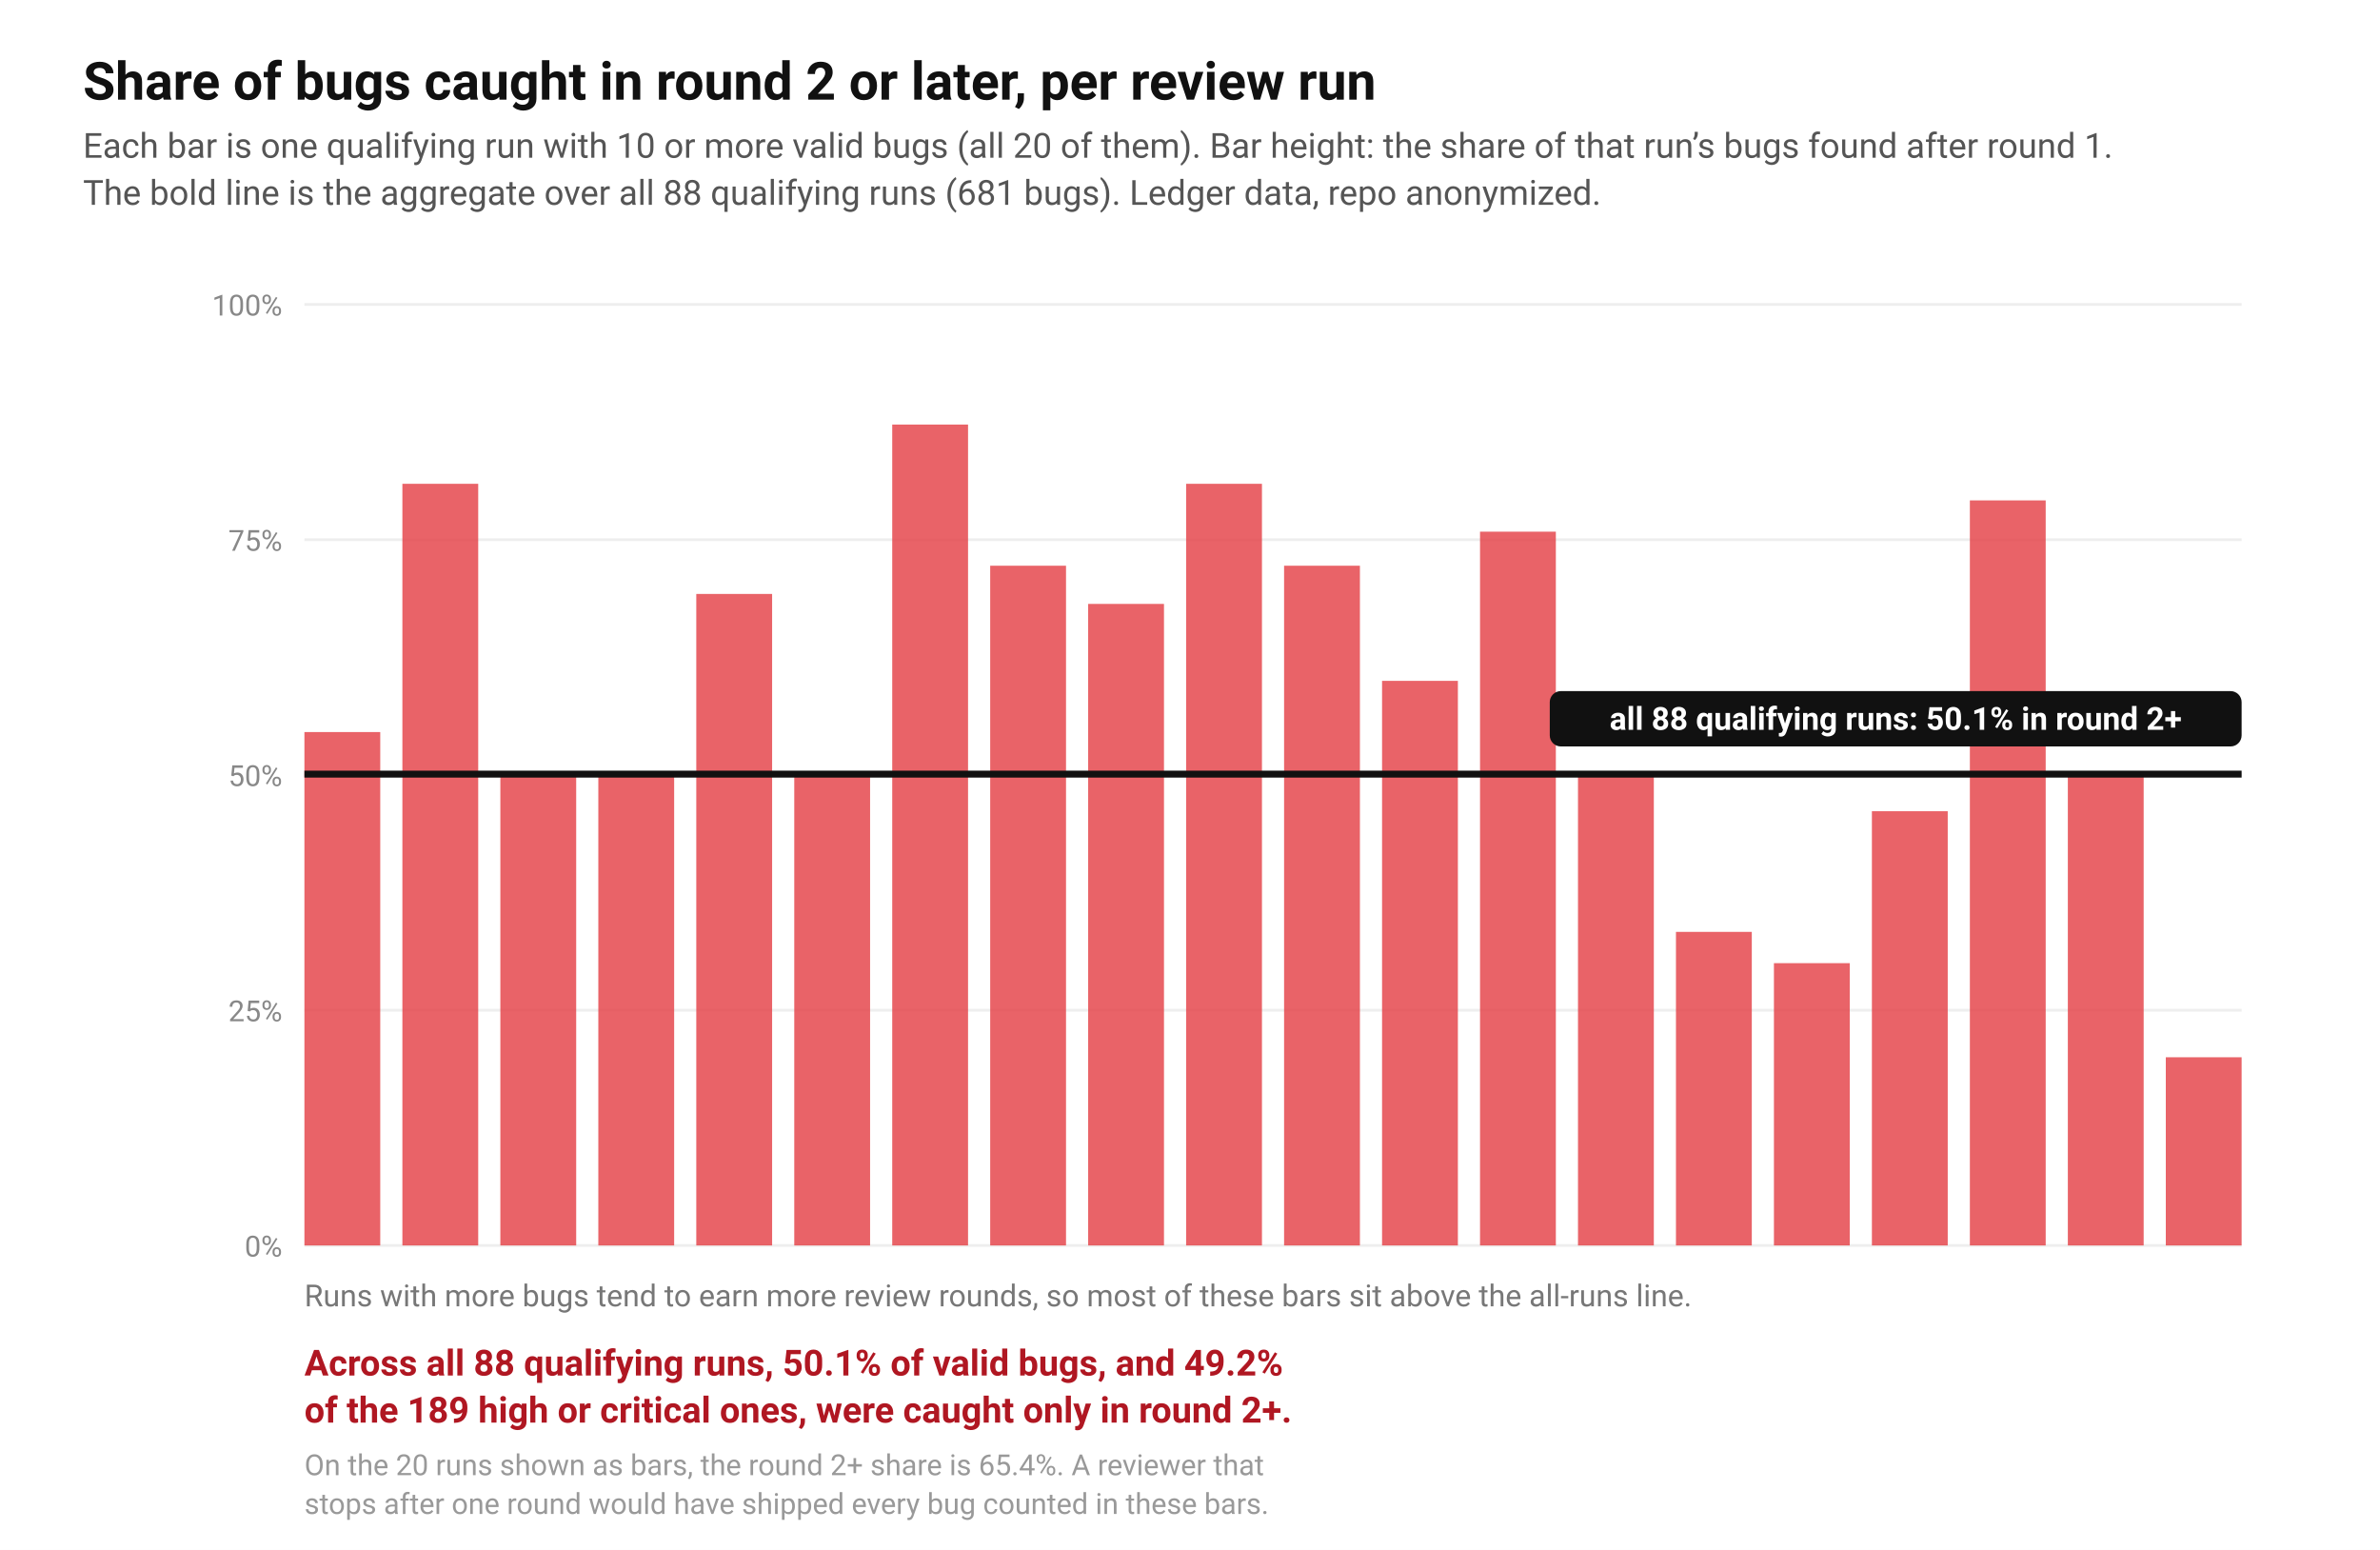
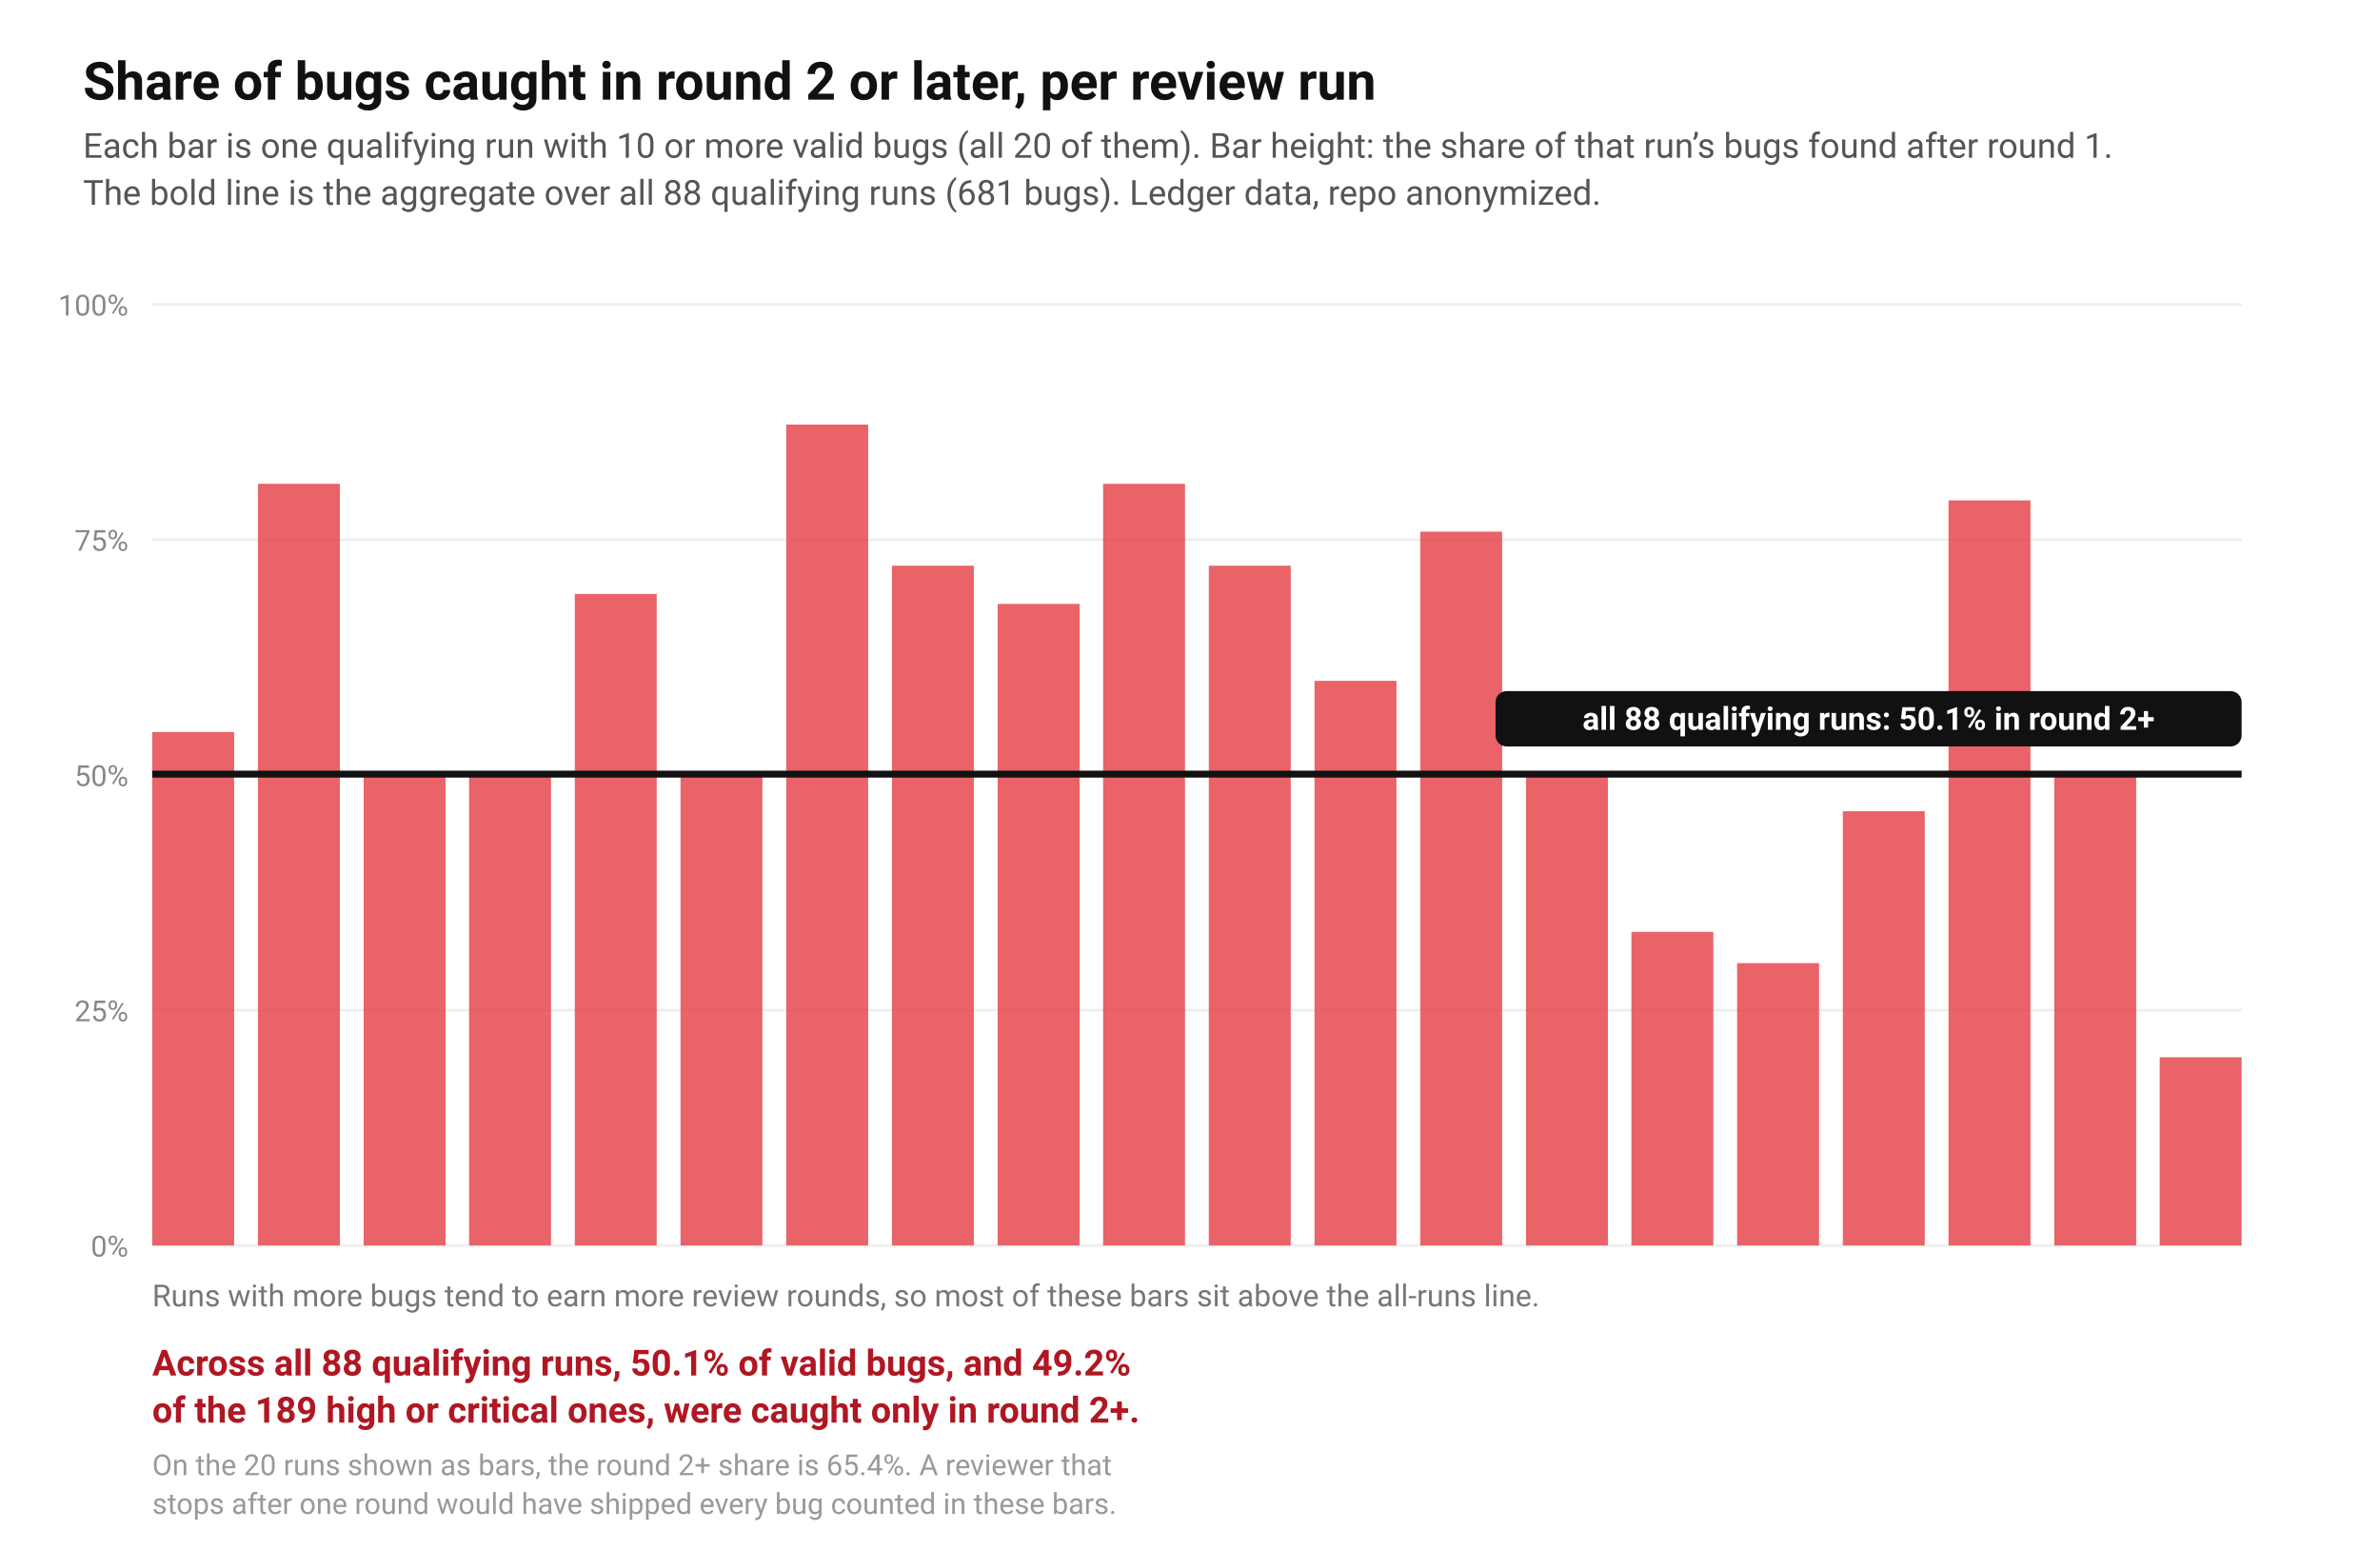
<svg xmlns="http://www.w3.org/2000/svg" viewBox="0 0 860 560" font-family="-apple-system,Segoe UI,Roboto,Helvetica,Arial,sans-serif">
  <rect width="860" height="560" fill="#fff" />
  <text x="30" y="36" font-size="19" font-weight="700" fill="#111">Share of bugs caught in round 2 or later, per review run</text>
  <text x="30" y="57" font-size="12.5" fill="#555">Each bar is one qualifying run with 10 or more valid bugs (all 20 of them). Bar height: the share of that run’s bugs found after round 1.</text>
  <text x="30" y="74" font-size="12.5" fill="#555">The bold line is the aggregate over all 88 qualifying runs (681 bugs). Ledger data, repo anonymized.</text>
-   <line x1="110" y1="450.0" x2="810" y2="450.0" stroke="#eee" stroke-width="1" />
-   <text x="102" y="454.0" font-size="10.5" fill="#888" text-anchor="end">0%</text>
-   <line x1="110" y1="365.0" x2="810" y2="365.0" stroke="#eee" stroke-width="1" />
-   <text x="102" y="369.0" font-size="10.5" fill="#888" text-anchor="end">25%</text>
-   <line x1="110" y1="280.0" x2="810" y2="280.0" stroke="#eee" stroke-width="1" />
-   <text x="102" y="284.0" font-size="10.5" fill="#888" text-anchor="end">50%</text>
-   <line x1="110" y1="195.0" x2="810" y2="195.0" stroke="#eee" stroke-width="1" />
-   <text x="102" y="199.0" font-size="10.5" fill="#888" text-anchor="end">75%</text>
-   <line x1="110" y1="110.0" x2="810" y2="110.0" stroke="#eee" stroke-width="1" />
-   <text x="102" y="114.0" font-size="10.5" fill="#888" text-anchor="end">100%</text>
-   <rect x="110.0" y="264.5" width="27.4" height="185.5" fill="#E5484D" opacity="0.85" />
-   <rect x="145.4" y="174.8" width="27.4" height="275.2" fill="#E5484D" opacity="0.85" />
-   <rect x="180.8" y="280.0" width="27.4" height="170.0" fill="#E5484D" opacity="0.85" />
-   <rect x="216.2" y="280.0" width="27.4" height="170.0" fill="#E5484D" opacity="0.85" />
-   <rect x="251.6" y="214.6" width="27.4" height="235.4" fill="#E5484D" opacity="0.85" />
-   <rect x="287.0" y="280.0" width="27.4" height="170.0" fill="#E5484D" opacity="0.85" />
-   <rect x="322.4" y="153.4" width="27.4" height="296.6" fill="#E5484D" opacity="0.85" />
-   <rect x="357.8" y="204.4" width="27.4" height="245.6" fill="#E5484D" opacity="0.85" />
-   <rect x="393.2" y="218.2" width="27.4" height="231.8" fill="#E5484D" opacity="0.85" />
-   <rect x="428.6" y="174.8" width="27.4" height="275.2" fill="#E5484D" opacity="0.85" />
-   <rect x="464.0" y="204.4" width="27.4" height="245.6" fill="#E5484D" opacity="0.85" />
-   <rect x="499.4" y="246.0" width="27.4" height="204.0" fill="#E5484D" opacity="0.85" />
-   <rect x="534.8" y="192.1" width="27.4" height="257.9" fill="#E5484D" opacity="0.85" />
-   <rect x="570.2" y="280.0" width="27.4" height="170.0" fill="#E5484D" opacity="0.85" />
-   <rect x="605.6" y="336.7" width="27.4" height="113.3" fill="#E5484D" opacity="0.85" />
-   <rect x="641.0" y="348.0" width="27.4" height="102.0" fill="#E5484D" opacity="0.85" />
-   <rect x="676.4" y="293.1" width="27.4" height="156.9" fill="#E5484D" opacity="0.85" />
-   <rect x="711.8" y="180.8" width="27.4" height="269.2" fill="#E5484D" opacity="0.85" />
-   <rect x="747.2" y="280.0" width="27.4" height="170.0" fill="#E5484D" opacity="0.85" />
-   <rect x="782.6" y="382.0" width="27.4" height="68.0" fill="#E5484D" opacity="0.85" />
-   <line x1="110" y1="279.7" x2="810" y2="279.7" stroke="#111" stroke-width="2.5" />
-   <rect x="560" y="249.7" width="250" height="20" rx="4" fill="#111" />
-   <text x="685" y="263.7" font-size="11.5" font-weight="700" fill="#fff" text-anchor="middle">all 88 qualifying runs: 50.1% in round 2+</text>
-   <text x="110" y="472" font-size="11" fill="#777">Runs with more bugs tend to earn more review rounds, so most of these bars sit above the all-runs line.</text>
-   <text x="110" y="497" font-size="13" font-weight="700" fill="#B01722">Across all 88 qualifying runs, 50.1% of valid bugs, and 49.2%</text>
-   <text x="110" y="514" font-size="13" font-weight="700" fill="#B01722">of the 189 high or critical ones, were caught only in round 2+.</text>
-   <text x="110" y="533" font-size="10.5" fill="#999">On the 20 runs shown as bars, the round 2+ share is 65.4%. A reviewer that</text>
-   <text x="110" y="547" font-size="10.5" fill="#999">stops after one round would have shipped every bug counted in these bars.</text>
+   <line x1="55.0" y1="450.0" x2="810.0" y2="450.0" stroke="#eee" stroke-width="1" />
+   <text x="46.4" y="454.0" font-size="10.5" fill="#888" text-anchor="end">0%</text>
+   <line x1="55.0" y1="365.0" x2="810.0" y2="365.0" stroke="#eee" stroke-width="1" />
+   <text x="46.4" y="369.0" font-size="10.5" fill="#888" text-anchor="end">25%</text>
+   <line x1="55.0" y1="280.0" x2="810.0" y2="280.0" stroke="#eee" stroke-width="1" />
+   <text x="46.4" y="284.0" font-size="10.5" fill="#888" text-anchor="end">50%</text>
+   <line x1="55.0" y1="195.0" x2="810.0" y2="195.0" stroke="#eee" stroke-width="1" />
+   <text x="46.4" y="199.0" font-size="10.5" fill="#888" text-anchor="end">75%</text>
+   <line x1="55.0" y1="110.0" x2="810.0" y2="110.0" stroke="#eee" stroke-width="1" />
+   <text x="46.4" y="114.0" font-size="10.5" fill="#888" text-anchor="end">100%</text>
+   <rect x="55.0" y="264.5" width="29.6" height="185.5" fill="#E5484D" opacity="0.85" />
+   <rect x="93.2" y="174.8" width="29.6" height="275.2" fill="#E5484D" opacity="0.85" />
+   <rect x="131.4" y="280.0" width="29.6" height="170.0" fill="#E5484D" opacity="0.85" />
+   <rect x="169.5" y="280.0" width="29.6" height="170.0" fill="#E5484D" opacity="0.85" />
+   <rect x="207.7" y="214.6" width="29.6" height="235.4" fill="#E5484D" opacity="0.85" />
+   <rect x="245.9" y="280.0" width="29.6" height="170.0" fill="#E5484D" opacity="0.85" />
+   <rect x="284.1" y="153.4" width="29.6" height="296.6" fill="#E5484D" opacity="0.85" />
+   <rect x="322.3" y="204.4" width="29.6" height="245.6" fill="#E5484D" opacity="0.85" />
+   <rect x="360.5" y="218.2" width="29.6" height="231.8" fill="#E5484D" opacity="0.85" />
+   <rect x="398.6" y="174.8" width="29.6" height="275.2" fill="#E5484D" opacity="0.85" />
+   <rect x="436.8" y="204.4" width="29.6" height="245.6" fill="#E5484D" opacity="0.85" />
+   <rect x="475.0" y="246.0" width="29.6" height="204.0" fill="#E5484D" opacity="0.85" />
+   <rect x="513.2" y="192.1" width="29.6" height="257.9" fill="#E5484D" opacity="0.85" />
+   <rect x="551.4" y="280.0" width="29.6" height="170.0" fill="#E5484D" opacity="0.85" />
+   <rect x="589.5" y="336.7" width="29.6" height="113.3" fill="#E5484D" opacity="0.85" />
+   <rect x="627.7" y="348.0" width="29.6" height="102.0" fill="#E5484D" opacity="0.85" />
+   <rect x="665.9" y="293.1" width="29.6" height="156.9" fill="#E5484D" opacity="0.85" />
+   <rect x="704.1" y="180.8" width="29.6" height="269.2" fill="#E5484D" opacity="0.85" />
+   <rect x="742.3" y="280.0" width="29.6" height="170.0" fill="#E5484D" opacity="0.85" />
+   <rect x="780.4" y="382.0" width="29.6" height="68.0" fill="#E5484D" opacity="0.85" />
+   <line x1="55.0" y1="279.7" x2="810.0" y2="279.7" stroke="#111" stroke-width="2.5" />
+   <rect x="540.4" y="249.7" width="269.6" height="20" rx="4" fill="#111" />
+   <text x="675.2" y="263.7" font-size="11.5" font-weight="700" fill="#fff" text-anchor="middle">all 88 qualifying runs: 50.1% in round 2+</text>
+   <text x="55.0" y="472" font-size="11" fill="#777">Runs with more bugs tend to earn more review rounds, so most of these bars sit above the all-runs line.</text>
+   <text x="55.0" y="497" font-size="13" font-weight="700" fill="#B01722">Across all 88 qualifying runs, 50.1% of valid bugs, and 49.2%</text>
+   <text x="55.0" y="514" font-size="13" font-weight="700" fill="#B01722">of the 189 high or critical ones, were caught only in round 2+.</text>
+   <text x="55.0" y="533" font-size="10.5" fill="#999">On the 20 runs shown as bars, the round 2+ share is 65.4%. A reviewer that</text>
+   <text x="55.0" y="547" font-size="10.5" fill="#999">stops after one round would have shipped every bug counted in these bars.</text>
</svg>
